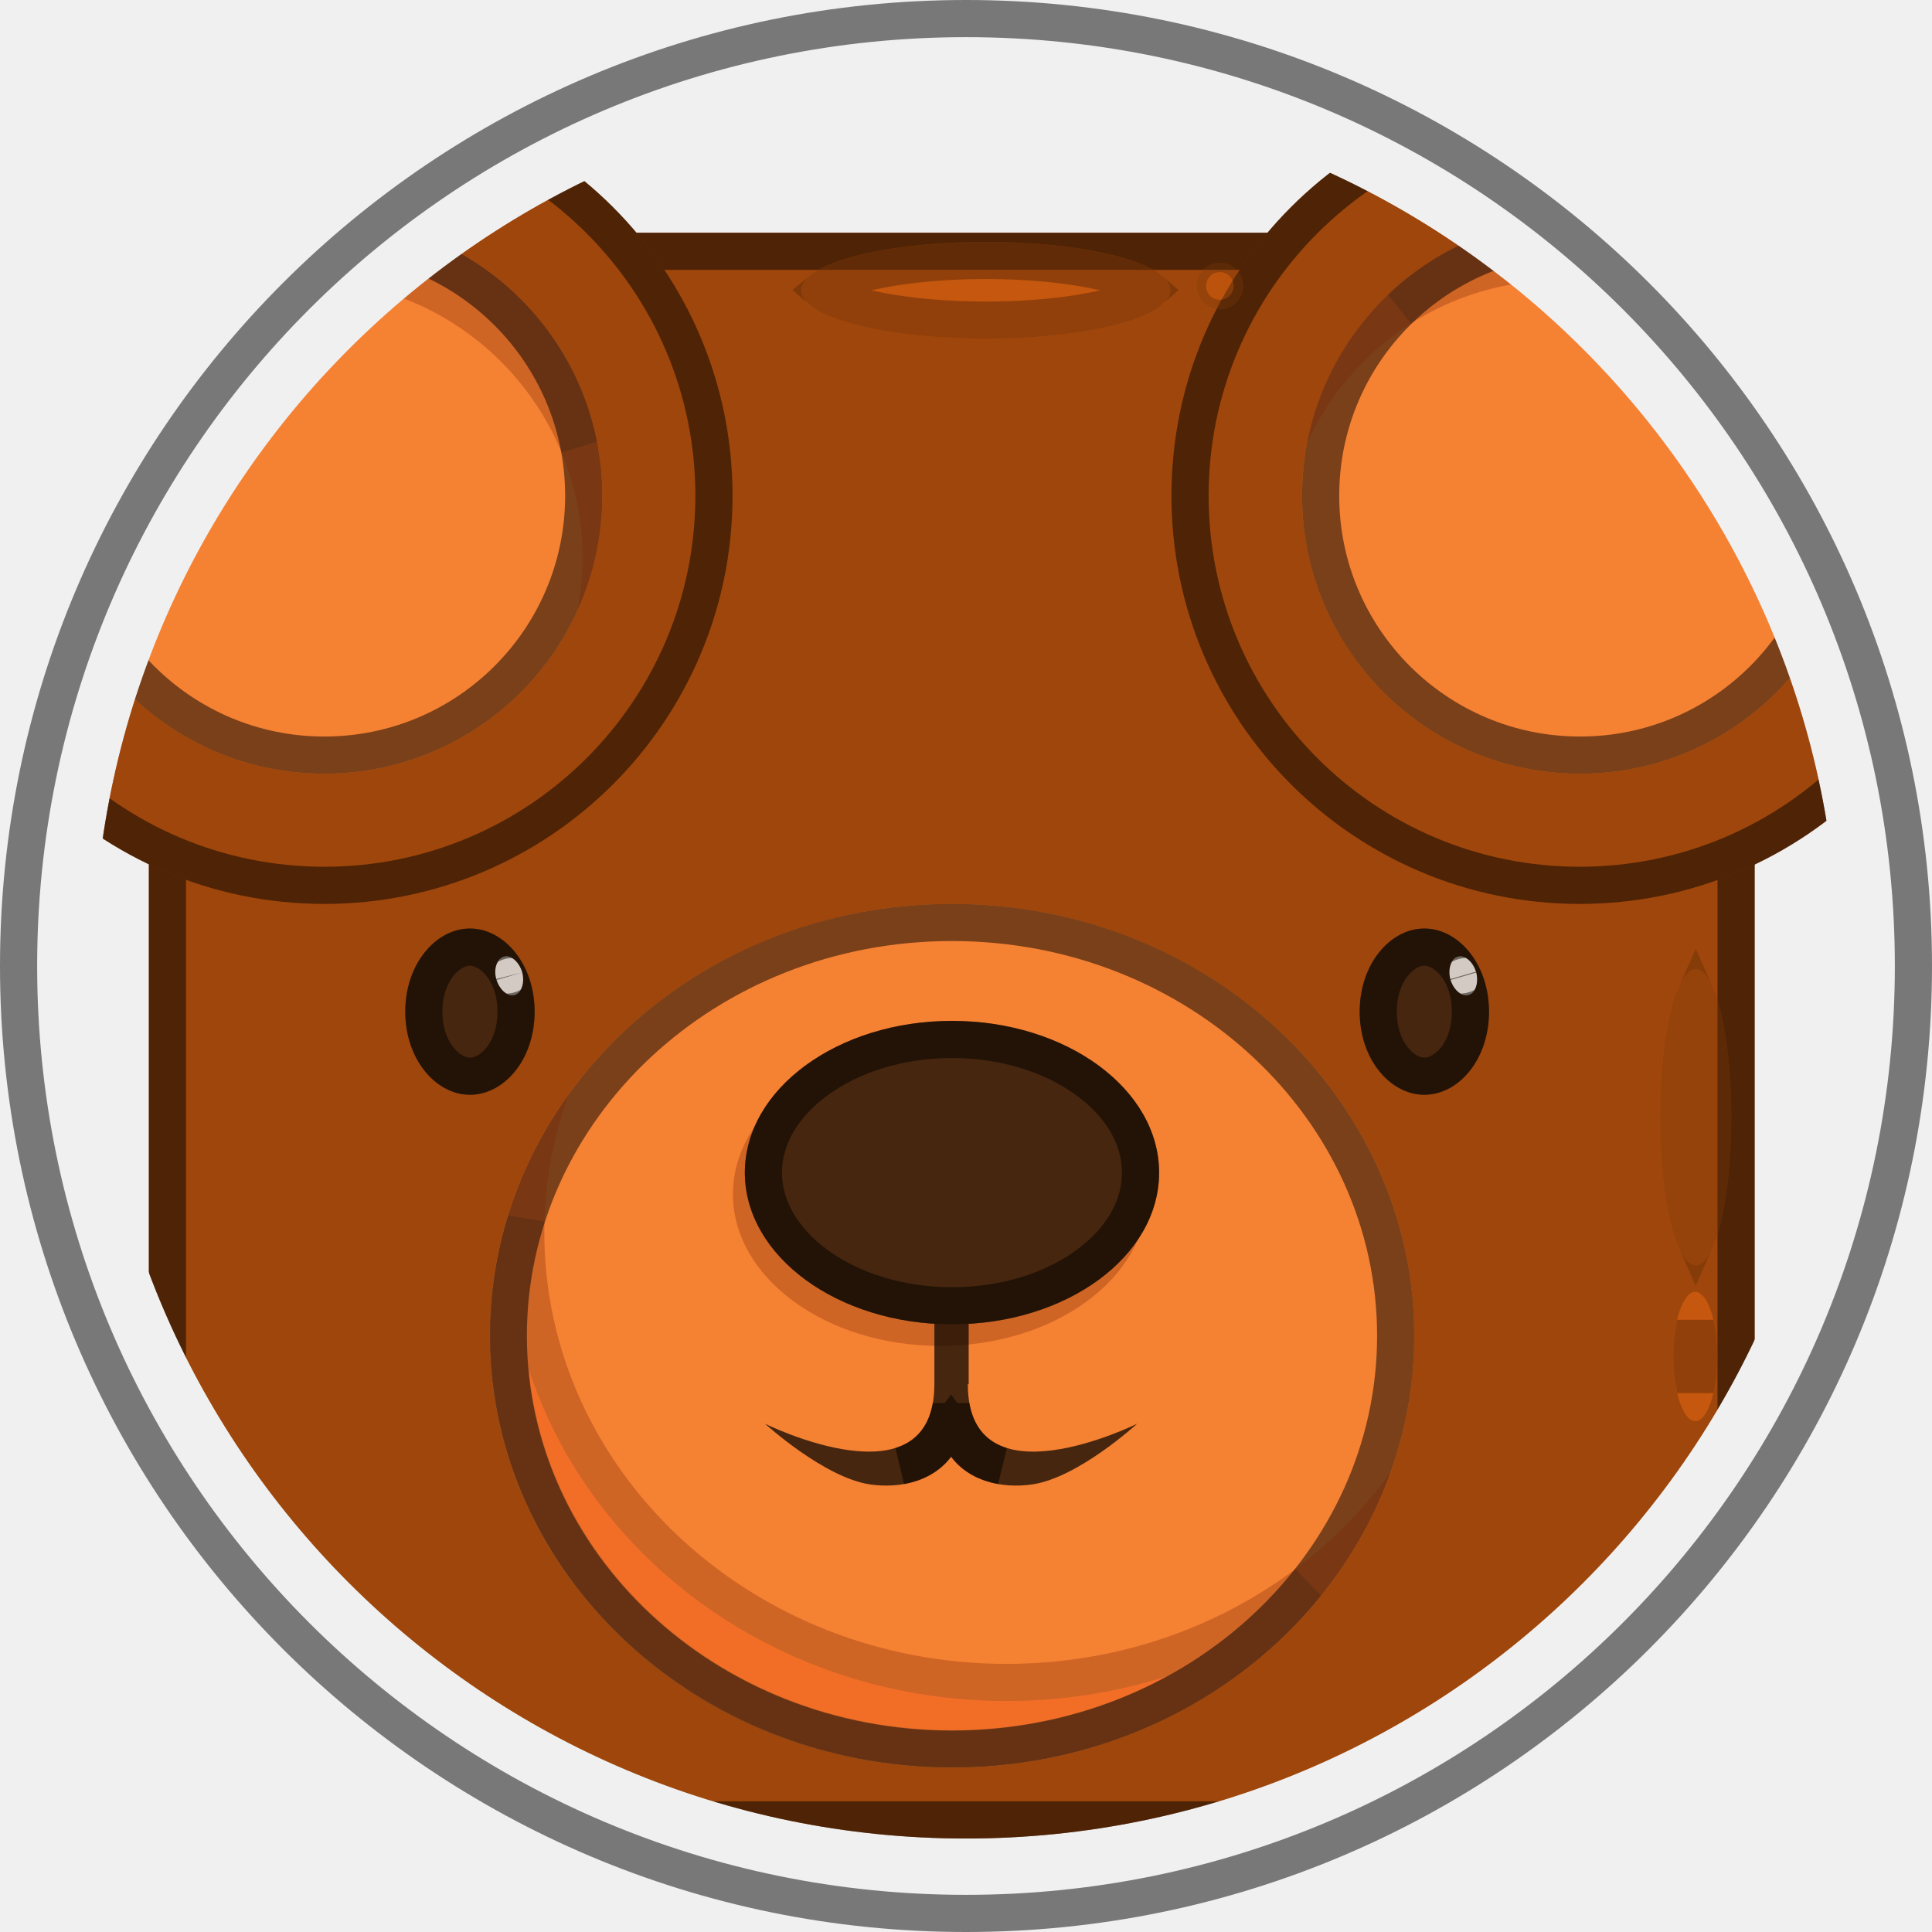
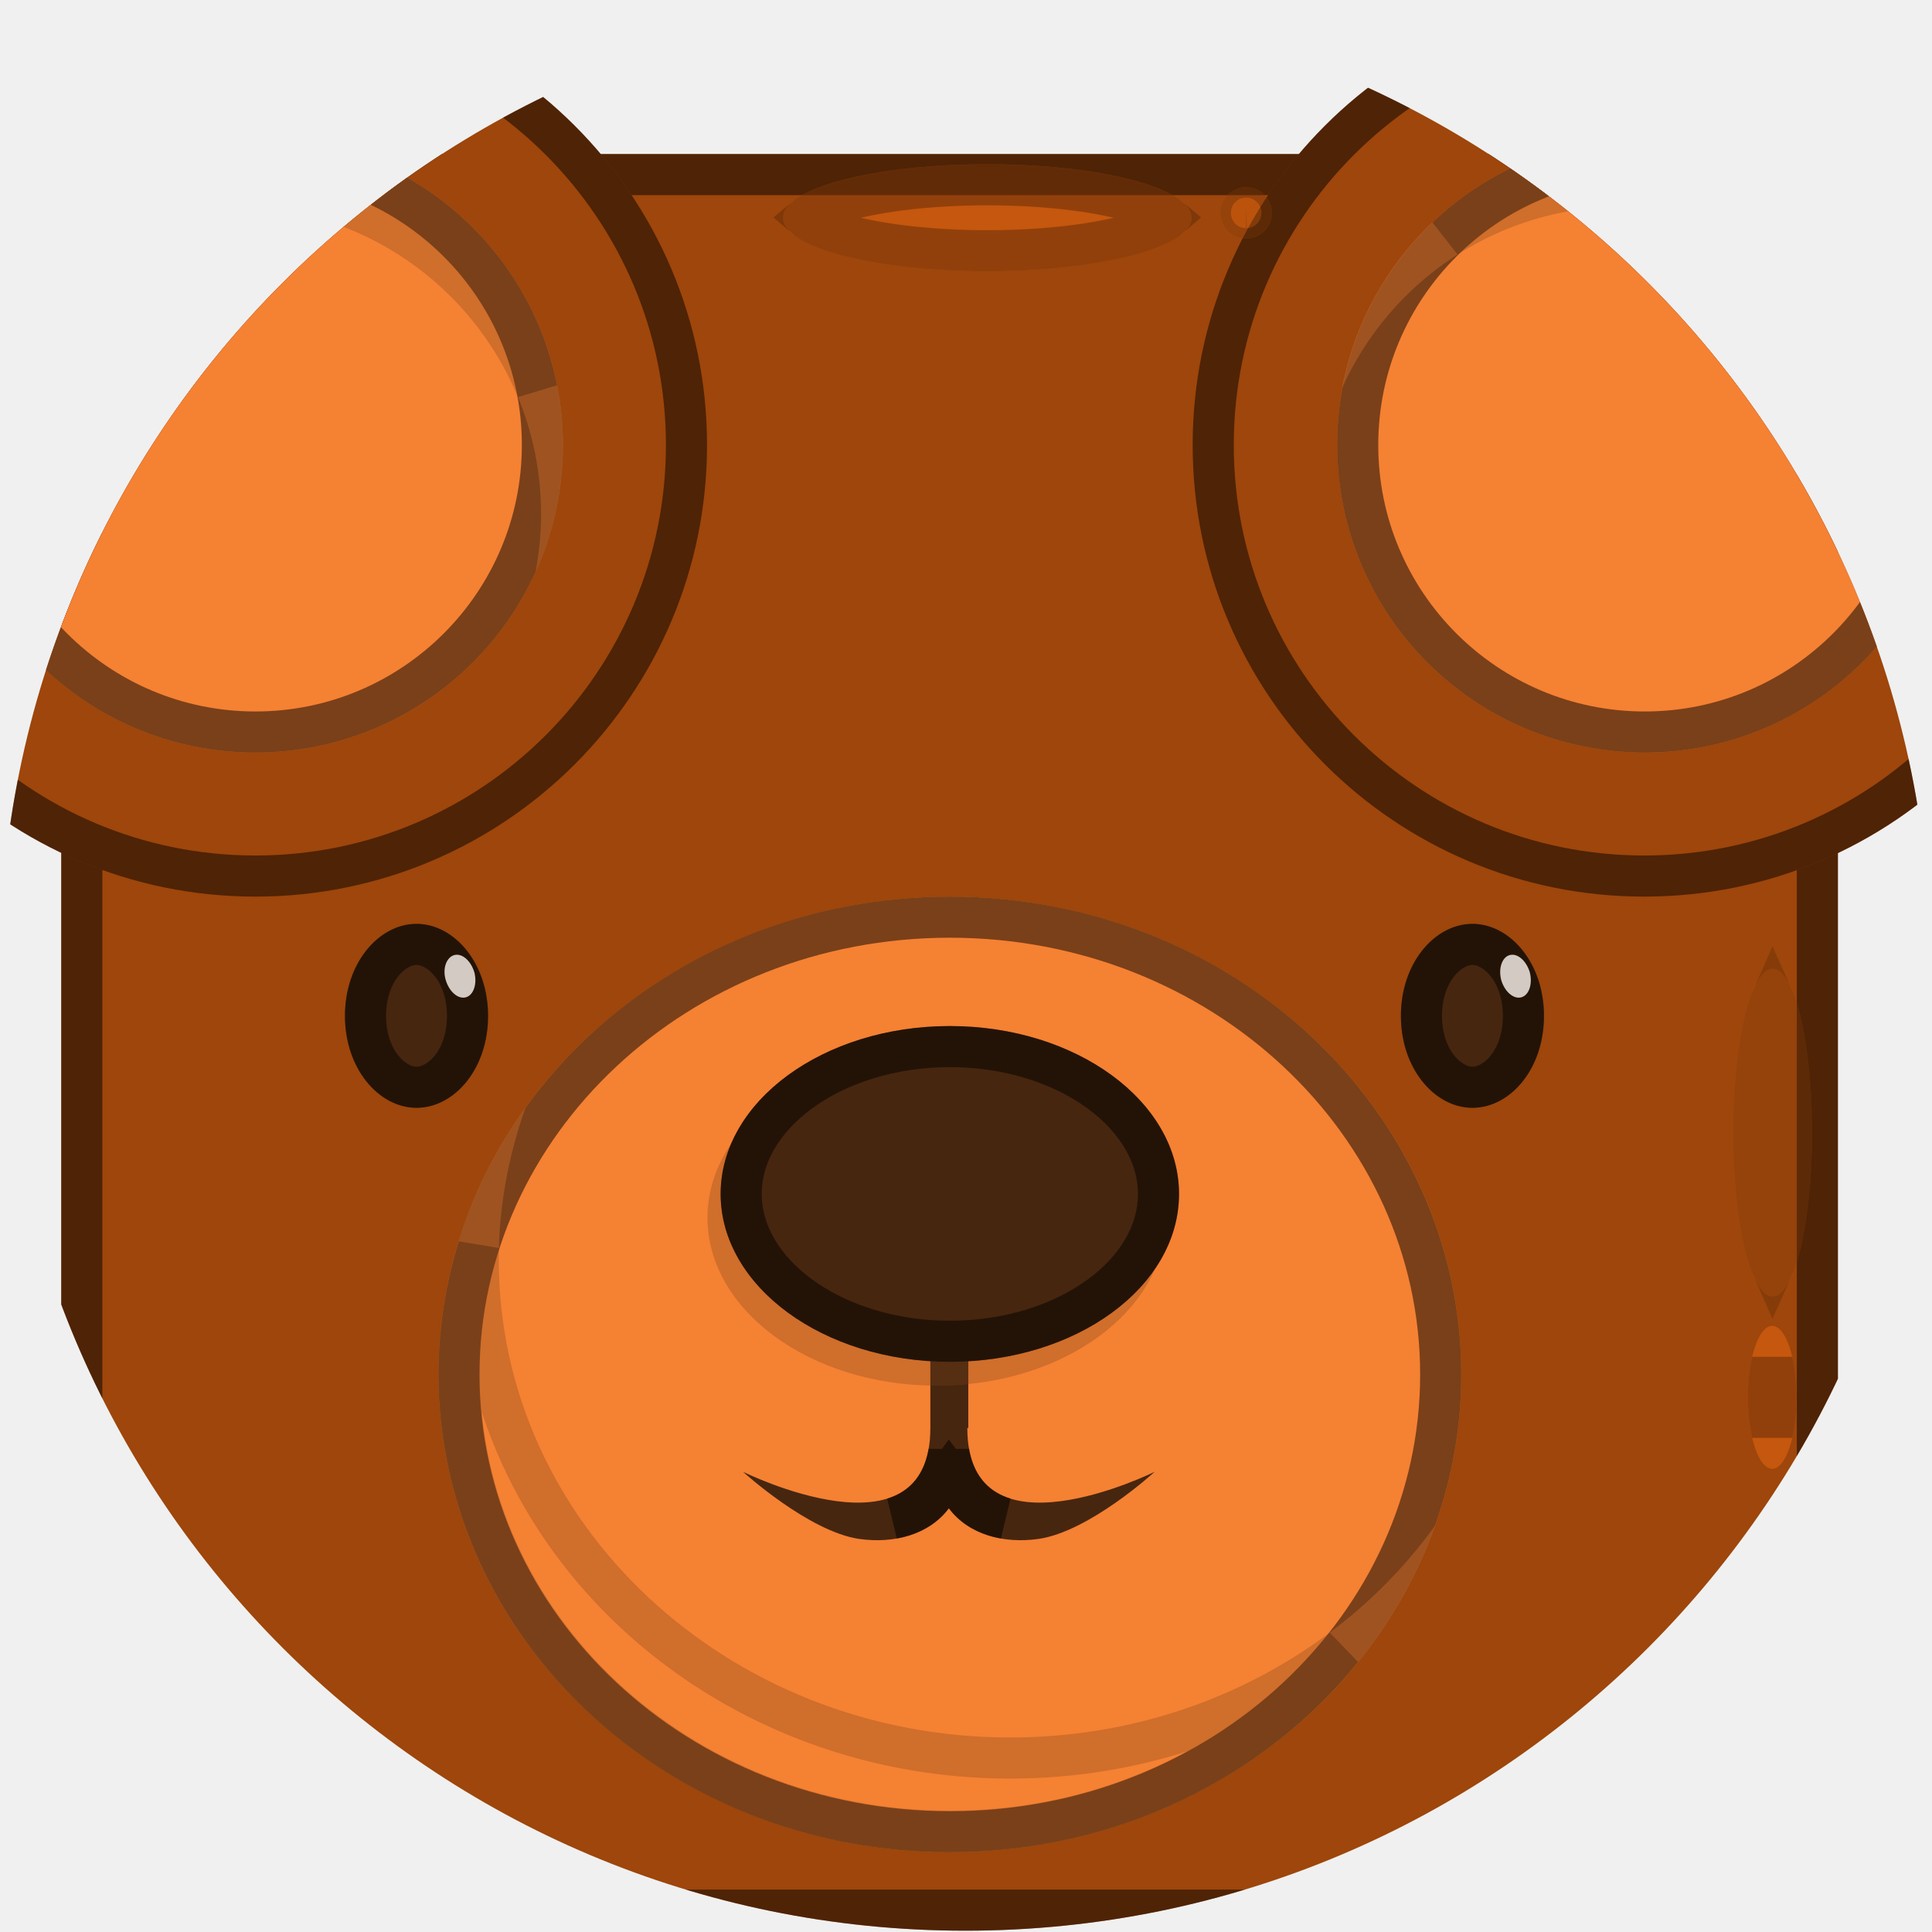
- <svg xmlns="http://www.w3.org/2000/svg" width="52" height="52" viewBox="0 0 52 52" fill="none">
-   <mask id="mask0_109_1427" style="mask-type:alpha" maskUnits="userSpaceOnUse" x="2" y="2" width="48" height="48">
-     <circle cx="26" cy="26" r="23.484" fill="#D9D9D9" />
-     <circle cx="26" cy="26" r="22.984" stroke="black" stroke-opacity="0.5" />
-   </mask>
-   <g mask="url(#mask0_109_1427)">
-     <path d="M41.047 6.263H10.186C6.773 6.263 4.006 9.03 4.006 12.442V43.304C4.006 46.717 6.773 49.483 10.186 49.483H41.047C44.46 49.483 47.227 46.717 47.227 43.304V12.442C47.227 9.03 44.46 6.263 41.047 6.263Z" fill="#9E460B" />
-     <path d="M10.186 6.763H41.047C44.184 6.763 46.727 9.306 46.727 12.443V43.304C46.727 46.441 44.184 48.984 41.047 48.984H10.186C7.049 48.984 4.506 46.441 4.506 43.304V12.443L4.514 12.15C4.667 9.149 7.148 6.763 10.186 6.763Z" stroke="black" stroke-opacity="0.5" />
-     <path d="M8.73 24.328C14.797 24.328 19.715 19.41 19.715 13.343C19.715 7.275 14.797 2.357 8.73 2.357C2.663 2.357 -2.256 7.275 -2.256 13.343C-2.256 19.41 2.663 24.328 8.73 24.328Z" fill="#9E460B" />
-     <path d="M8.729 2.857C14.521 2.857 19.216 7.551 19.216 13.342C19.216 19.133 14.521 23.829 8.729 23.829C2.939 23.828 -1.756 19.133 -1.756 13.342C-1.756 7.551 2.939 2.857 8.729 2.857Z" stroke="black" stroke-opacity="0.5" />
-     <path d="M16.211 13.342C16.211 17.474 12.861 20.824 8.73 20.824C4.598 20.824 1.248 17.474 1.248 13.342C1.248 9.211 4.598 5.861 8.73 5.861C12.861 5.861 16.211 9.211 16.211 13.342Z" fill="#F58133" />
-     <path d="M8.729 6.361C12.585 6.361 15.711 9.487 15.711 13.342C15.711 17.198 12.585 20.324 8.729 20.324C4.874 20.324 1.748 17.198 1.748 13.342C1.748 9.487 4.874 6.361 8.729 6.361Z" stroke="black" stroke-opacity="0.5" />
-     <g opacity="0.3" style="mix-blend-mode:multiply">
-       <path d="M8.197 7.542C12.329 7.542 15.679 10.892 15.679 15.024C15.679 15.497 15.631 15.959 15.549 16.42C15.975 15.485 16.211 14.443 16.211 13.342C16.211 9.211 12.861 5.861 8.73 5.861C5.072 5.861 2.03 8.489 1.378 11.957C2.55 9.353 5.167 7.542 8.197 7.542Z" fill="#F58133" />
-       <path d="M8.73 6.361C12.121 6.361 14.947 8.78 15.579 11.986C14.383 9.085 11.529 7.042 8.197 7.042C6.621 7.042 5.15 7.501 3.912 8.293C5.164 7.097 6.861 6.361 8.73 6.361Z" stroke="black" stroke-opacity="0.5" />
-     </g>
-     <path d="M42.515 24.328C48.583 24.328 53.501 19.41 53.501 13.343C53.501 7.275 48.583 2.357 42.515 2.357C36.448 2.357 31.53 7.275 31.53 13.343C31.53 19.41 36.448 24.328 42.515 24.328Z" fill="#9E460B" />
-     <path d="M42.515 2.857C48.306 2.857 53.001 7.551 53.002 13.342C53.002 19.133 48.306 23.829 42.515 23.829C36.724 23.828 32.03 19.133 32.03 13.342C32.03 7.551 36.724 2.857 42.515 2.857Z" stroke="black" stroke-opacity="0.5" />
-     <path d="M50.009 13.342C50.009 17.474 46.658 20.824 42.527 20.824C38.396 20.824 35.045 17.474 35.045 13.342C35.045 9.211 38.396 5.861 42.527 5.861C46.658 5.861 50.009 9.211 50.009 13.342Z" fill="#F58133" />
-     <path d="M42.527 6.361C46.382 6.361 49.508 9.487 49.508 13.342C49.508 17.198 46.382 20.324 42.527 20.324C38.672 20.324 35.545 17.198 35.545 13.342C35.545 9.487 38.672 6.361 42.527 6.361Z" stroke="black" stroke-opacity="0.5" />
-     <g opacity="0.3" style="mix-blend-mode:multiply">
-       <path d="M41.983 7.542C46.114 7.542 49.464 10.892 49.464 15.024C49.464 15.497 49.417 15.959 49.334 16.42C49.76 15.485 49.997 14.443 49.997 13.342C49.997 9.211 46.647 5.861 42.516 5.861C38.858 5.861 35.815 8.489 35.164 11.957C36.336 9.353 38.94 7.542 41.983 7.542Z" fill="#F58133" />
-       <path d="M42.516 6.361C45.907 6.361 48.733 8.78 49.364 11.986C48.169 9.085 45.314 7.042 41.982 7.042C40.405 7.042 38.94 7.499 37.705 8.287C38.957 7.094 40.651 6.361 42.516 6.361Z" stroke="black" stroke-opacity="0.5" />
-     </g>
-     <path d="M25.622 47.578C32.494 47.578 38.064 42.374 38.064 35.953C38.064 29.533 32.494 24.328 25.622 24.328C18.751 24.328 13.181 29.533 13.181 35.953C13.181 42.374 18.751 47.578 25.622 47.578Z" fill="#F58133" />
-     <path d="M25.622 24.828C32.25 24.828 37.565 29.841 37.565 35.953C37.564 42.066 32.25 47.078 25.622 47.078C18.994 47.078 13.681 42.066 13.681 35.953C13.681 29.841 18.994 24.828 25.622 24.828Z" stroke="black" stroke-opacity="0.5" />
-     <g opacity="0.3" style="mix-blend-mode:multiply">
-       <path d="M27.091 44.784C20.213 44.784 14.649 39.575 14.649 33.159C14.649 31.869 14.886 30.626 15.3 29.466C13.962 31.312 13.193 33.55 13.193 35.941C13.193 42.357 18.769 47.566 25.635 47.566C31.127 47.566 35.78 44.24 37.425 39.635C35.188 42.736 31.4 44.784 27.091 44.784Z" fill="#F58133" />
-       <path d="M14.149 33.159C14.149 39.883 19.969 45.284 27.09 45.284C30.144 45.284 32.95 44.292 35.166 42.632C32.995 45.317 29.543 47.066 25.634 47.066C19.012 47.066 13.693 42.05 13.693 35.941C13.693 34.875 13.855 33.841 14.156 32.861C14.153 32.96 14.149 33.06 14.149 33.159Z" stroke="black" stroke-opacity="0.5" />
-     </g>
-     <path d="M26.072 37.255V33.668L26.001 33.609V32.898L25.611 33.254L25.22 32.898V33.609L25.149 33.668V37.255C25.149 40.581 20.591 38.32 20.591 38.32C20.591 38.32 22.189 39.776 23.421 39.954C24.249 40.072 25.113 39.859 25.599 39.208C26.084 39.859 26.948 40.072 27.777 39.954C29.02 39.776 30.606 38.32 30.606 38.32C30.606 38.32 26.049 40.581 26.049 37.255H26.072Z" fill="#47260F" />
-     <path d="M25.598 37.849C25.712 38.494 26.024 38.966 26.504 39.254C26.646 39.339 26.797 39.403 26.952 39.451C26.55 39.38 26.213 39.196 26 38.909L25.599 38.371L25.198 38.909C24.984 39.196 24.647 39.38 24.246 39.451C24.401 39.403 24.552 39.339 24.694 39.254C25.174 38.966 25.484 38.494 25.598 37.849Z" stroke="black" stroke-opacity="0.5" />
-     <g opacity="0.3" style="mix-blend-mode:multiply">
-       <path d="M30.878 32.141C30.878 34.402 28.381 36.225 25.303 36.225C22.225 36.225 19.727 34.391 19.727 32.141C19.727 29.892 22.225 28.057 25.303 28.057C28.381 28.057 30.878 29.892 30.878 32.141Z" fill="#F58133" />
-       <path d="M25.303 28.557C26.746 28.557 28.034 28.988 28.949 29.659C29.864 30.33 30.378 31.215 30.378 32.141C30.378 33.074 29.864 33.958 28.95 34.627C28.035 35.297 26.747 35.725 25.303 35.725C23.86 35.725 22.572 35.294 21.657 34.623C20.741 33.952 20.227 33.068 20.227 32.141C20.227 31.215 20.741 30.33 21.657 29.659C22.572 28.988 23.86 28.557 25.303 28.557Z" stroke="black" stroke-opacity="0.5" />
-     </g>
-     <path d="M31.198 31.561C31.198 33.822 28.701 35.645 25.623 35.645C22.545 35.645 20.047 33.81 20.047 31.561C20.047 29.312 22.545 27.477 25.623 27.477C28.701 27.477 31.198 29.312 31.198 31.561Z" fill="#47260F" />
-     <path d="M25.623 27.977C27.066 27.977 28.354 28.408 29.269 29.079C30.184 29.75 30.698 30.635 30.698 31.561C30.698 32.494 30.184 33.378 29.27 34.047C28.355 34.717 27.067 35.145 25.623 35.145C24.18 35.145 22.892 34.714 21.977 34.044C21.061 33.372 20.547 32.487 20.547 31.561C20.547 30.635 21.061 29.75 21.977 29.079C22.892 28.408 24.18 27.977 25.623 27.977Z" stroke="black" stroke-opacity="0.5" />
-     <path d="M14.389 27.229C14.389 28.472 13.607 29.466 12.648 29.466C11.69 29.466 10.908 28.46 10.908 27.229C10.908 25.998 11.69 24.991 12.648 24.991C13.607 24.991 14.389 25.998 14.389 27.229Z" fill="#47260F" />
-     <path d="M12.648 25.491C13.221 25.491 13.889 26.149 13.889 27.229C13.889 28.318 13.223 28.966 12.648 28.966C12.076 28.966 11.408 28.308 11.408 27.229C11.408 26.149 12.076 25.491 12.648 25.491Z" stroke="black" stroke-opacity="0.5" />
-     <g opacity="0.8">
-       <mask id="path-29-inside-1_109_1427" fill="white">
-         <path d="M14.057 26.175C14.128 26.459 14.033 26.732 13.844 26.779C13.655 26.826 13.441 26.637 13.358 26.353C13.276 26.069 13.382 25.797 13.572 25.749C13.761 25.702 13.974 25.891 14.057 26.175Z" />
-       </mask>
-       <path d="M14.057 26.175C14.128 26.459 14.033 26.732 13.844 26.779C13.655 26.826 13.441 26.637 13.358 26.353C13.276 26.069 13.382 25.797 13.572 25.749C13.761 25.702 13.974 25.891 14.057 26.175Z" fill="#FFF8F2" />
-       <path d="M14.057 26.175L15.027 25.933L15.022 25.914L15.017 25.895L14.057 26.175ZM14.057 26.175L13.087 26.418C13.081 26.396 13.07 26.333 13.105 26.235C13.136 26.146 13.264 25.893 13.601 25.809L13.844 26.779L14.086 27.749C14.613 27.618 14.883 27.205 14.992 26.898C15.103 26.58 15.104 26.239 15.027 25.933L14.057 26.175ZM13.844 26.779L13.601 25.809C13.927 25.727 14.154 25.879 14.222 25.94C14.298 26.006 14.315 26.061 14.319 26.073L13.358 26.353L12.399 26.633C12.485 26.929 12.65 27.22 12.9 27.441C13.143 27.655 13.571 27.878 14.086 27.749L13.844 26.779ZM13.358 26.353L14.319 26.073C14.331 26.117 14.342 26.197 14.302 26.305C14.267 26.401 14.138 26.639 13.814 26.719L13.572 25.749L13.329 24.779C12.816 24.907 12.538 25.305 12.424 25.619C12.304 25.947 12.303 26.305 12.399 26.633L13.358 26.353ZM13.572 25.749L13.814 26.719C13.488 26.801 13.262 26.649 13.193 26.588C13.118 26.522 13.1 26.467 13.097 26.455L14.057 26.175L15.017 25.895C14.931 25.6 14.765 25.308 14.515 25.088C14.272 24.873 13.844 24.65 13.329 24.779L13.572 25.749Z" fill="black" fill-opacity="0.5" mask="url(#path-29-inside-1_109_1427)" />
-     </g>
-     <path d="M40.077 27.229C40.077 28.472 39.295 29.466 38.336 29.466C37.377 29.466 36.596 28.46 36.596 27.229C36.596 25.998 37.377 24.991 38.336 24.991C39.295 24.991 40.077 25.998 40.077 27.229Z" fill="#47260F" />
-     <path d="M38.336 25.491C38.909 25.491 39.577 26.149 39.577 27.229C39.577 28.318 38.911 28.966 38.336 28.966C37.764 28.966 37.096 28.308 37.096 27.229C37.096 26.149 37.764 25.491 38.336 25.491Z" stroke="black" stroke-opacity="0.5" />
-     <g opacity="0.8">
-       <mask id="path-33-inside-2_109_1427" fill="white">
-         <path d="M39.733 26.175C39.804 26.459 39.71 26.732 39.52 26.779C39.331 26.826 39.118 26.637 39.035 26.353C38.964 26.069 39.059 25.797 39.248 25.749C39.437 25.702 39.65 25.891 39.733 26.175Z" />
-       </mask>
-       <path d="M39.733 26.175C39.804 26.459 39.71 26.732 39.52 26.779C39.331 26.826 39.118 26.637 39.035 26.353C38.964 26.069 39.059 25.797 39.248 25.749C39.437 25.702 39.65 25.891 39.733 26.175Z" fill="#FFF8F2" />
-       <path d="M39.733 26.175L40.703 25.933L40.699 25.914L40.693 25.895L39.733 26.175ZM39.035 26.353L38.065 26.596L38.069 26.614L38.075 26.633L39.035 26.353ZM39.733 26.175L38.763 26.418C38.758 26.396 38.746 26.333 38.781 26.235C38.812 26.146 38.94 25.893 39.278 25.809L39.52 26.779L39.763 27.749C40.289 27.618 40.56 27.205 40.668 26.898C40.779 26.58 40.78 26.239 40.703 25.933L39.733 26.175ZM39.52 26.779L39.278 25.809C39.604 25.727 39.83 25.879 39.899 25.94C39.974 26.006 39.991 26.061 39.995 26.073L39.035 26.353L38.075 26.633C38.161 26.929 38.326 27.22 38.576 27.441C38.82 27.655 39.247 27.878 39.763 27.749L39.52 26.779ZM39.035 26.353L40.005 26.11C40.011 26.132 40.022 26.195 39.987 26.294C39.956 26.383 39.828 26.635 39.49 26.719L39.248 25.749L39.005 24.779C38.479 24.911 38.208 25.323 38.1 25.631C37.989 25.948 37.988 26.289 38.065 26.596L39.035 26.353ZM39.248 25.749L39.49 26.719C39.164 26.801 38.938 26.649 38.869 26.588C38.794 26.522 38.777 26.467 38.773 26.455L39.733 26.175L40.693 25.895C40.607 25.6 40.442 25.308 40.192 25.088C39.948 24.873 39.521 24.65 39.005 24.779L39.248 25.749Z" fill="black" fill-opacity="0.5" mask="url(#path-33-inside-2_109_1427)" />
-     </g>
-     <g opacity="0.3">
-       <path d="M46.599 30.07C46.599 32.272 46.173 34.059 45.641 34.059C45.108 34.059 44.682 32.272 44.682 30.07C44.682 27.868 45.108 26.08 45.641 26.08C46.173 26.08 46.599 27.868 46.599 30.07Z" fill="#FF7112" />
-       <path d="M45.64 26.761C45.704 26.905 45.772 27.106 45.834 27.366C45.995 28.039 46.1 28.996 46.1 30.07C46.1 31.143 45.995 32.1 45.834 32.774C45.772 33.032 45.704 33.233 45.64 33.377C45.576 33.233 45.509 33.032 45.447 32.774C45.286 32.1 45.182 31.143 45.182 30.07C45.182 28.996 45.286 28.039 45.447 27.366C45.509 27.107 45.575 26.905 45.64 26.761Z" stroke="black" stroke-opacity="0.5" />
-     </g>
-     <g opacity="0.4">
-       <path d="M45.629 38.25C45.956 38.25 46.221 37.471 46.221 36.51C46.221 35.548 45.956 34.769 45.629 34.769C45.302 34.769 45.037 35.548 45.037 36.51C45.037 37.471 45.302 38.25 45.629 38.25Z" fill="#FF7112" />
-       <path d="M45.629 35.636C45.684 35.871 45.721 36.172 45.721 36.51C45.721 36.847 45.684 37.147 45.629 37.382C45.574 37.147 45.537 36.847 45.537 36.51C45.537 36.172 45.574 35.871 45.629 35.636Z" stroke="black" stroke-opacity="0.5" />
-     </g>
-     <g opacity="0.4">
-       <path d="M31.506 7.814C31.506 8.536 29.28 9.116 26.534 9.116C23.788 9.116 21.562 8.536 21.562 7.814C21.562 7.092 23.788 6.511 26.534 6.511C29.28 6.511 31.506 7.092 31.506 7.814Z" fill="#FF7112" />
-       <path d="M26.534 7.011C27.877 7.011 29.076 7.154 29.923 7.376C30.351 7.488 30.661 7.612 30.852 7.73C30.907 7.764 30.944 7.792 30.968 7.813C30.944 7.835 30.907 7.863 30.852 7.897C30.661 8.016 30.351 8.14 29.923 8.252C29.076 8.473 27.877 8.616 26.534 8.616C25.191 8.616 23.992 8.473 23.145 8.252C22.718 8.14 22.407 8.016 22.216 7.897C22.162 7.863 22.125 7.835 22.1 7.813C22.125 7.792 22.162 7.764 22.216 7.73C22.407 7.612 22.718 7.487 23.145 7.376C23.992 7.154 25.191 7.011 26.534 7.011Z" stroke="black" stroke-opacity="0.5" />
-     </g>
-     <g opacity="0.3">
-       <path d="M33.459 7.696C33.459 8.039 33.175 8.323 32.831 8.323C32.488 8.323 32.204 8.039 32.204 7.696C32.204 7.353 32.488 7.069 32.831 7.069C33.175 7.069 33.459 7.353 33.459 7.696Z" fill="#FF7112" />
-       <path d="M32.831 7.569C32.862 7.569 32.894 7.581 32.92 7.607C32.946 7.632 32.959 7.664 32.959 7.696C32.959 7.727 32.946 7.759 32.92 7.784C32.894 7.81 32.862 7.823 32.831 7.823C32.8 7.823 32.768 7.81 32.742 7.784C32.717 7.759 32.704 7.727 32.704 7.696C32.704 7.664 32.717 7.632 32.742 7.607C32.768 7.581 32.8 7.569 32.831 7.569Z" stroke="black" stroke-opacity="0.5" />
+ <svg xmlns="http://www.w3.org/2000/svg" width="47" height="47" viewBox="0 0 47 47" fill="none">
+   <defs>
+     <clipPath id="clipCircle">
+       <circle cx="23.484" cy="23.484" r="23.484" />
+     </clipPath>
+   </defs>
+   <g id="Mask group">
+     <g clip-path="url(#clipCircle)">
+       <g id="Group">
+         <g id="Group_2">
+           <g id="Vector">
+             <path d="M38.531 3.747H7.67C4.257 3.747 1.49 6.513 1.49 9.926V40.788C1.49 44.201 4.257 46.967 7.67 46.967H38.531C41.944 46.967 44.711 44.201 44.711 40.788V9.926C44.711 6.513 41.944 3.747 38.531 3.747Z" fill="#9E460B" />
+             <path d="M7.67 4.247H38.531C41.668 4.247 44.211 6.79 44.211 9.927V40.788C44.211 43.925 41.668 46.468 38.531 46.468H7.67C4.533 46.468 1.99 43.925 1.99 40.788V9.927L1.998 9.634C2.15 6.633 4.631 4.247 7.67 4.247Z" stroke="black" stroke-opacity="0.5" />
+           </g>
+           <g id="Group_3">
+             <g id="Vector_2">
+               <path d="M6.214 21.812C12.281 21.812 17.199 16.894 17.199 10.826C17.199 4.759 12.281 -0.159 6.214 -0.159C0.146 -0.159 -4.772 4.759 -4.772 10.826C-4.772 16.894 0.146 21.812 6.214 21.812Z" fill="#9E460B" />
+               <path d="M6.213 0.341C12.004 0.341 16.7 5.035 16.7 10.826C16.7 16.617 12.005 21.312 6.213 21.312C0.422 21.312 -4.272 16.617 -4.272 10.826C-4.272 5.035 0.423 0.341 6.213 0.341Z" stroke="black" stroke-opacity="0.5" />
+             </g>
+             <g id="Vector_3">
+               <path d="M13.695 10.826C13.695 14.958 10.345 18.308 6.214 18.308C2.082 18.308 -1.268 14.958 -1.268 10.826C-1.268 6.695 2.082 3.345 6.214 3.345C10.345 3.345 13.695 6.695 13.695 10.826Z" fill="#F58133" />
+               <path d="M6.213 3.845C10.069 3.845 13.195 6.971 13.195 10.826C13.195 14.681 10.069 17.808 6.213 17.808C2.358 17.808 -0.768 14.681 -0.768 10.826C-0.768 6.971 2.358 3.845 6.213 3.845Z" stroke="black" stroke-opacity="0.5" />
+             </g>
+             <g id="Vector_4" opacity="0.3">
+               <path d="M5.681 5.026C9.812 5.026 13.163 8.376 13.163 12.507C13.163 12.981 13.115 13.443 13.032 13.904C13.459 12.969 13.695 11.927 13.695 10.826C13.695 6.695 10.345 3.345 6.214 3.345C2.556 3.345 -0.487 5.973 -1.138 9.441C0.034 6.837 2.65 5.026 5.681 5.026Z" fill="#F58133" />
+               <path d="M6.214 3.845C9.605 3.845 12.431 6.264 13.062 9.47C11.867 6.569 9.013 4.525 5.681 4.525C4.104 4.525 2.634 4.985 1.396 5.777C2.648 4.58 4.345 3.845 6.214 3.845Z" stroke="black" stroke-opacity="0.5" />
+             </g>
+           </g>
+           <g id="Group_4">
+             <g id="Vector_5">
+               <path d="M39.999 21.812C46.067 21.812 50.985 16.894 50.985 10.826C50.985 4.759 46.067 -0.159 39.999 -0.159C33.932 -0.159 29.014 4.759 29.014 10.826C29.014 16.894 33.932 21.812 39.999 21.812Z" fill="#9E460B" />
+               <path d="M39.999 0.341C45.79 0.341 50.485 5.035 50.485 10.826C50.485 16.617 45.79 21.312 39.999 21.312C34.208 21.312 29.514 16.617 29.514 10.826C29.514 5.035 34.208 0.341 39.999 0.341Z" stroke="black" stroke-opacity="0.5" />
+             </g>
+             <g id="Vector_6">
+               <path d="M47.492 10.826C47.492 14.958 44.142 18.308 40.011 18.308C35.88 18.308 32.529 14.958 32.529 10.826C32.529 6.695 35.88 3.345 40.011 3.345C44.142 3.345 47.492 6.695 47.492 10.826Z" fill="#F58133" />
+               <path d="M40.011 3.845C43.866 3.845 46.992 6.971 46.992 10.826C46.992 14.681 43.866 17.808 40.011 17.808C36.156 17.808 33.029 14.681 33.029 10.826C33.029 6.971 36.156 3.845 40.011 3.845Z" stroke="black" stroke-opacity="0.5" />
+             </g>
+             <g id="Vector_7" opacity="0.3">
+               <path d="M39.467 5.026C43.598 5.026 46.948 8.376 46.948 12.507C46.948 12.981 46.901 13.443 46.818 13.904C47.244 12.969 47.481 11.927 47.481 10.826C47.481 6.695 44.131 3.345 39.999 3.345C36.341 3.345 33.299 5.973 32.648 9.441C33.82 6.837 36.424 5.026 39.467 5.026Z" fill="#F58133" />
+               <path d="M39.999 3.845C43.391 3.845 46.217 6.264 46.848 9.47C45.653 6.569 42.798 4.525 39.466 4.525C37.889 4.525 36.423 4.983 35.189 5.771C36.441 4.578 38.135 3.845 39.999 3.845Z" stroke="black" stroke-opacity="0.5" />
+             </g>
+           </g>
+           <g id="Vector_8">
+             <path d="M23.106 45.062C29.978 45.062 35.548 39.857 35.548 33.437C35.548 27.017 29.978 21.812 23.106 21.812C16.235 21.812 10.665 27.017 10.665 33.437C10.665 39.857 16.235 45.062 23.106 45.062Z" fill="#F58133" />
+             <path d="M23.106 22.312C29.734 22.312 35.048 27.325 35.048 33.437C35.048 39.55 29.734 44.562 23.106 44.562C16.478 44.562 11.165 39.55 11.165 33.437C11.165 27.325 16.478 22.312 23.106 22.312Z" stroke="black" stroke-opacity="0.5" />
+           </g>
+           <g id="Vector_9" opacity="0.3">
+             <path d="M24.575 42.268C17.697 42.268 12.133 37.059 12.133 30.643C12.133 29.353 12.37 28.11 12.784 26.95C11.446 28.796 10.677 31.034 10.677 33.425C10.677 39.841 16.253 45.05 23.119 45.05C28.611 45.05 33.264 41.724 34.909 37.119C32.672 40.22 28.884 42.268 24.575 42.268Z" fill="#F58133" />
+             <path d="M11.633 30.643C11.633 37.367 17.453 42.768 24.574 42.768C27.628 42.768 30.434 41.776 32.649 40.116C30.478 42.801 27.027 44.55 23.118 44.55C16.496 44.55 11.177 39.534 11.177 33.425C11.177 32.359 11.338 31.325 11.64 30.345C11.637 30.444 11.633 30.544 11.633 30.643Z" stroke="black" stroke-opacity="0.5" />
+           </g>
+           <g id="Vector_10">
+             <path d="M23.556 34.739V31.152L23.485 31.093V30.382L23.095 30.738L22.704 30.382V31.093L22.633 31.152V34.739C22.633 38.065 18.075 35.804 18.075 35.804C18.075 35.804 19.673 37.26 20.904 37.438C21.733 37.556 22.597 37.343 23.083 36.692C23.568 37.343 24.432 37.556 25.261 37.438C26.504 37.26 28.09 35.804 28.09 35.804C28.09 35.804 23.532 38.065 23.532 34.739H23.556Z" fill="#47260F" />
+             <path d="M23.082 35.333C23.196 35.978 23.508 36.45 23.988 36.738C24.13 36.823 24.281 36.887 24.436 36.935C24.034 36.864 23.697 36.679 23.483 36.393L23.083 35.855L22.682 36.393C22.468 36.679 22.131 36.864 21.73 36.935C21.885 36.887 22.036 36.823 22.178 36.738C22.658 36.45 22.968 35.978 23.082 35.333Z" stroke="black" stroke-opacity="0.5" />
+           </g>
+           <g id="Vector_11" opacity="0.3">
+             <path d="M28.362 29.625C28.362 31.886 25.864 33.709 22.787 33.709C19.709 33.709 17.211 31.874 17.211 29.625C17.211 27.376 19.709 25.541 22.787 25.541C25.864 25.541 28.362 27.376 28.362 29.625Z" fill="#F58133" />
+             <path d="M22.787 26.041C24.23 26.041 25.518 26.472 26.433 27.143C27.348 27.814 27.862 28.699 27.862 29.625C27.862 30.558 27.348 31.442 26.434 32.111C25.519 32.781 24.231 33.209 22.787 33.209C21.344 33.209 20.056 32.778 19.141 32.107C18.225 31.436 17.711 30.551 17.711 29.625C17.711 28.699 18.225 27.814 19.141 27.143C20.056 26.472 21.344 26.041 22.787 26.041Z" stroke="black" stroke-opacity="0.5" />
+           </g>
+           <g id="Vector_12">
+             <path d="M28.682 29.045C28.682 31.306 26.184 33.129 23.107 33.129C20.029 33.129 17.531 31.294 17.531 29.045C17.531 26.796 20.029 24.961 23.107 24.961C26.184 24.961 28.682 26.796 28.682 29.045Z" fill="#47260F" />
+             <path d="M23.107 25.461C24.55 25.461 25.837 25.892 26.752 26.562C27.668 27.234 28.182 28.119 28.182 29.045C28.182 29.978 27.668 30.862 26.753 31.531C25.839 32.2 24.551 32.629 23.107 32.629C21.664 32.629 20.375 32.198 19.46 31.527C18.545 30.856 18.031 29.971 18.031 29.045C18.031 28.119 18.545 27.234 19.46 26.562C20.375 25.892 21.664 25.461 23.107 25.461Z" stroke="black" stroke-opacity="0.5" />
+           </g>
+           <g id="Group_5">
+             <g id="Vector_13">
+               <path d="M11.873 24.713C11.873 25.956 11.091 26.95 10.132 26.95C9.173 26.95 8.392 25.944 8.392 24.713C8.392 23.482 9.173 22.475 10.132 22.475C11.091 22.475 11.873 23.482 11.873 24.713Z" fill="#47260F" />
+               <path d="M10.132 22.975C10.705 22.975 11.373 23.633 11.373 24.713C11.373 25.802 10.707 26.45 10.132 26.45C9.559 26.45 8.892 25.792 8.892 24.713C8.892 23.633 9.559 22.975 10.132 22.975Z" stroke="black" stroke-opacity="0.5" />
+             </g>
+             <g id="Vector_14" opacity="0.8">
+               <path d="M11.541 23.659C11.612 23.943 11.517 24.216 11.328 24.263C11.138 24.31 10.925 24.121 10.842 23.837C10.759 23.553 10.866 23.28 11.056 23.233C11.245 23.186 11.458 23.375 11.541 23.659Z" fill="#FFF8F2" />
+             </g>
+           </g>
+           <g id="Group_6">
+             <g id="Vector_15">
+               <path d="M37.56 24.713C37.56 25.956 36.779 26.95 35.82 26.95C34.861 26.95 34.08 25.944 34.08 24.713C34.08 23.482 34.861 22.475 35.82 22.475C36.779 22.475 37.56 23.482 37.56 24.713Z" fill="#47260F" />
+               <path d="M35.82 22.975C36.393 22.975 37.06 23.633 37.06 24.713C37.06 25.802 36.395 26.45 35.82 26.45C35.247 26.45 34.58 25.792 34.58 24.713C34.58 23.633 35.248 22.975 35.82 22.975Z" stroke="black" stroke-opacity="0.5" />
+             </g>
+             <g id="Vector_16" opacity="0.8">
+               <path d="M37.217 23.659C37.288 23.943 37.194 24.216 37.004 24.263C36.815 24.31 36.602 24.121 36.519 23.837C36.448 23.553 36.542 23.28 36.732 23.233C36.921 23.186 37.134 23.375 37.217 23.659Z" fill="#FFF8F2" />
+             </g>
+           </g>
+           <g id="Vector_17" opacity="0.3">
+             <path d="M44.083 27.554C44.083 29.756 43.657 31.543 43.124 31.543C42.592 31.543 42.166 29.756 42.166 27.554C42.166 25.352 42.592 23.564 43.124 23.564C43.657 23.564 44.083 25.352 44.083 27.554Z" fill="#FF7112" />
+             <path d="M43.123 24.245C43.188 24.389 43.256 24.59 43.318 24.849C43.479 25.523 43.584 26.48 43.584 27.553C43.584 28.627 43.479 29.584 43.318 30.258C43.256 30.516 43.188 30.717 43.123 30.861C43.059 30.717 42.993 30.516 42.931 30.258C42.77 29.584 42.666 28.627 42.666 27.553C42.666 26.48 42.77 25.523 42.931 24.849C42.993 24.591 43.059 24.389 43.123 24.245Z" stroke="black" stroke-opacity="0.5" />
+           </g>
+           <g id="Vector_18" opacity="0.4">
+             <path d="M43.113 35.733C43.44 35.733 43.705 34.954 43.705 33.993C43.705 33.032 43.44 32.253 43.113 32.253C42.786 32.253 42.521 33.032 42.521 33.993C42.521 34.954 42.786 35.733 43.113 35.733Z" fill="#FF7112" />
+             <path d="M43.113 33.12C43.168 33.355 43.205 33.656 43.205 33.993C43.205 34.331 43.168 34.631 43.113 34.865C43.058 34.631 43.021 34.331 43.021 33.993C43.021 33.656 43.058 33.355 43.113 33.12Z" stroke="black" stroke-opacity="0.5" />
+           </g>
+         </g>
+         <g id="Group_7">
+           <g id="Vector_19" opacity="0.4">
+             <path d="M28.99 5.298C28.99 6.02 26.764 6.6 24.018 6.6C21.271 6.6 19.046 6.02 19.046 5.298C19.046 4.575 21.271 3.995 24.018 3.995C26.764 3.995 28.99 4.575 28.99 5.298Z" fill="#FF7112" />
+             <path d="M24.018 4.495C25.361 4.495 26.56 4.638 27.407 4.86C27.835 4.971 28.145 5.096 28.336 5.214C28.39 5.248 28.427 5.276 28.452 5.297C28.427 5.319 28.391 5.347 28.336 5.381C28.145 5.5 27.835 5.624 27.407 5.736C26.56 5.957 25.361 6.1 24.018 6.1C22.674 6.1 21.476 5.957 20.629 5.736C20.202 5.624 19.891 5.5 19.7 5.381C19.646 5.347 19.609 5.319 19.584 5.297C19.609 5.276 19.646 5.248 19.7 5.214C19.891 5.096 20.202 4.971 20.629 4.86C21.476 4.638 22.674 4.495 24.018 4.495Z" stroke="black" stroke-opacity="0.5" />
+           </g>
+           <g id="Vector_20" opacity="0.3">
+             <path d="M30.943 5.18C30.943 5.523 30.659 5.807 30.315 5.807C29.972 5.807 29.688 5.523 29.688 5.18C29.688 4.837 29.972 4.552 30.315 4.552C30.659 4.552 30.943 4.837 30.943 5.18Z" fill="#FF7112" />
+             <path d="M30.315 5.052C30.346 5.052 30.378 5.065 30.404 5.091C30.43 5.116 30.443 5.148 30.443 5.179C30.443 5.211 30.43 5.242 30.404 5.268C30.378 5.294 30.346 5.307 30.315 5.307C30.284 5.307 30.252 5.294 30.226 5.268C30.201 5.243 30.188 5.21 30.188 5.179C30.188 5.148 30.2 5.116 30.226 5.091C30.252 5.065 30.284 5.053 30.315 5.052Z" stroke="black" stroke-opacity="0.5" />
+           </g>
+         </g>
+       </g>
    </g>
  </g>
-   <circle cx="26" cy="26" r="25.5" stroke="black" stroke-opacity="0.5" />
</svg>
